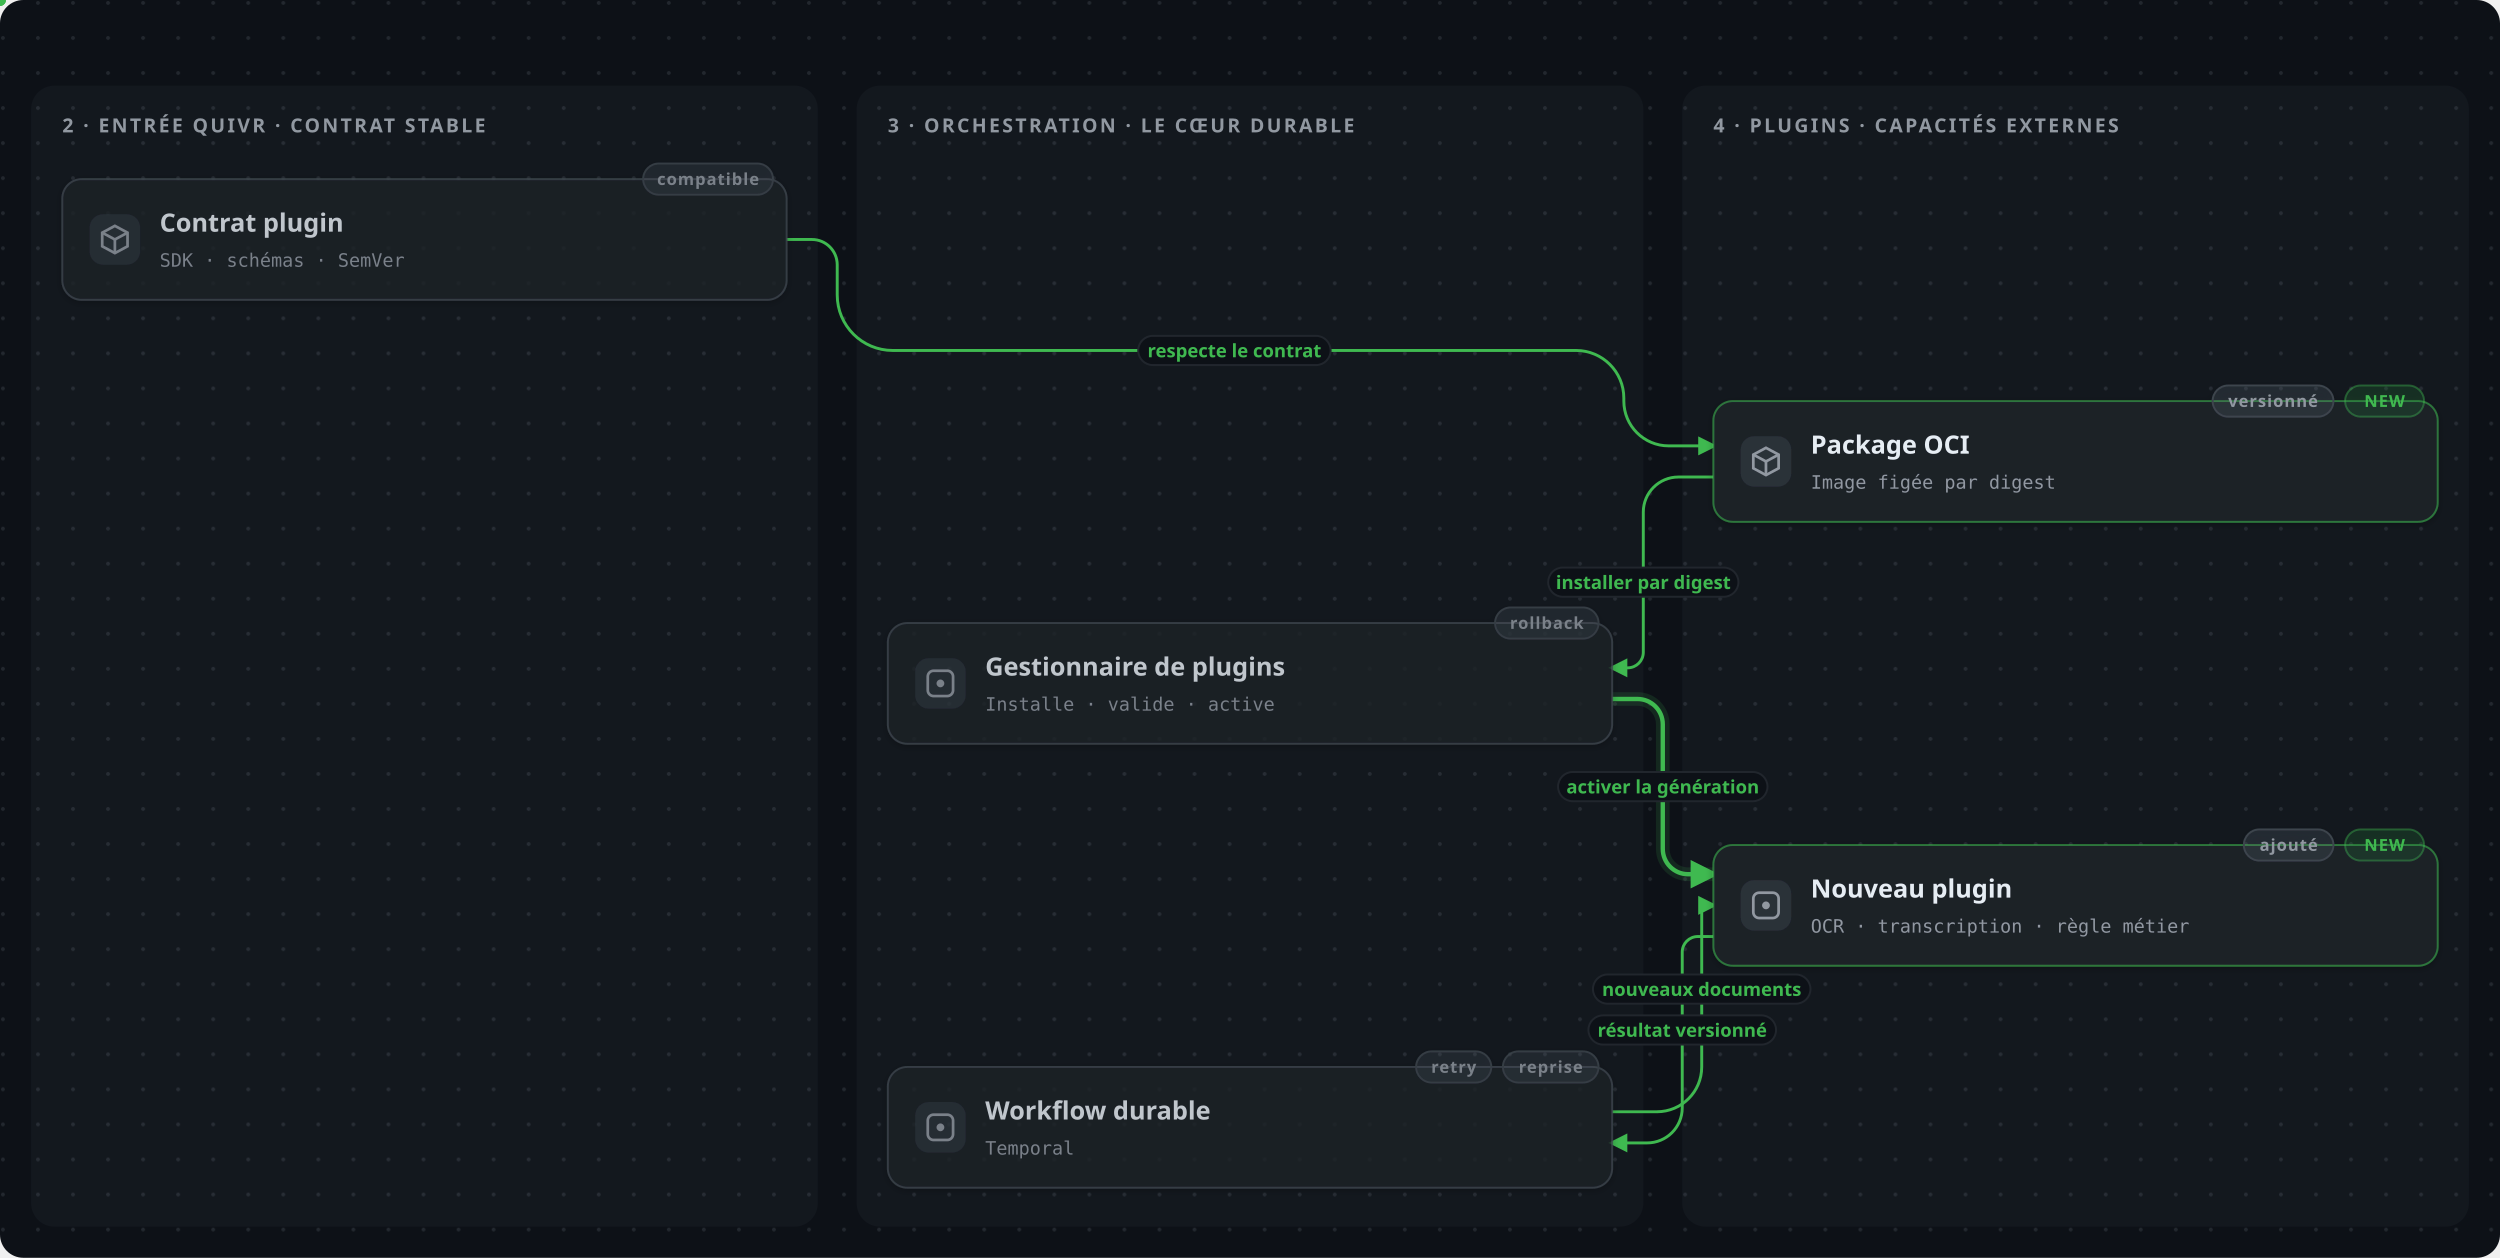
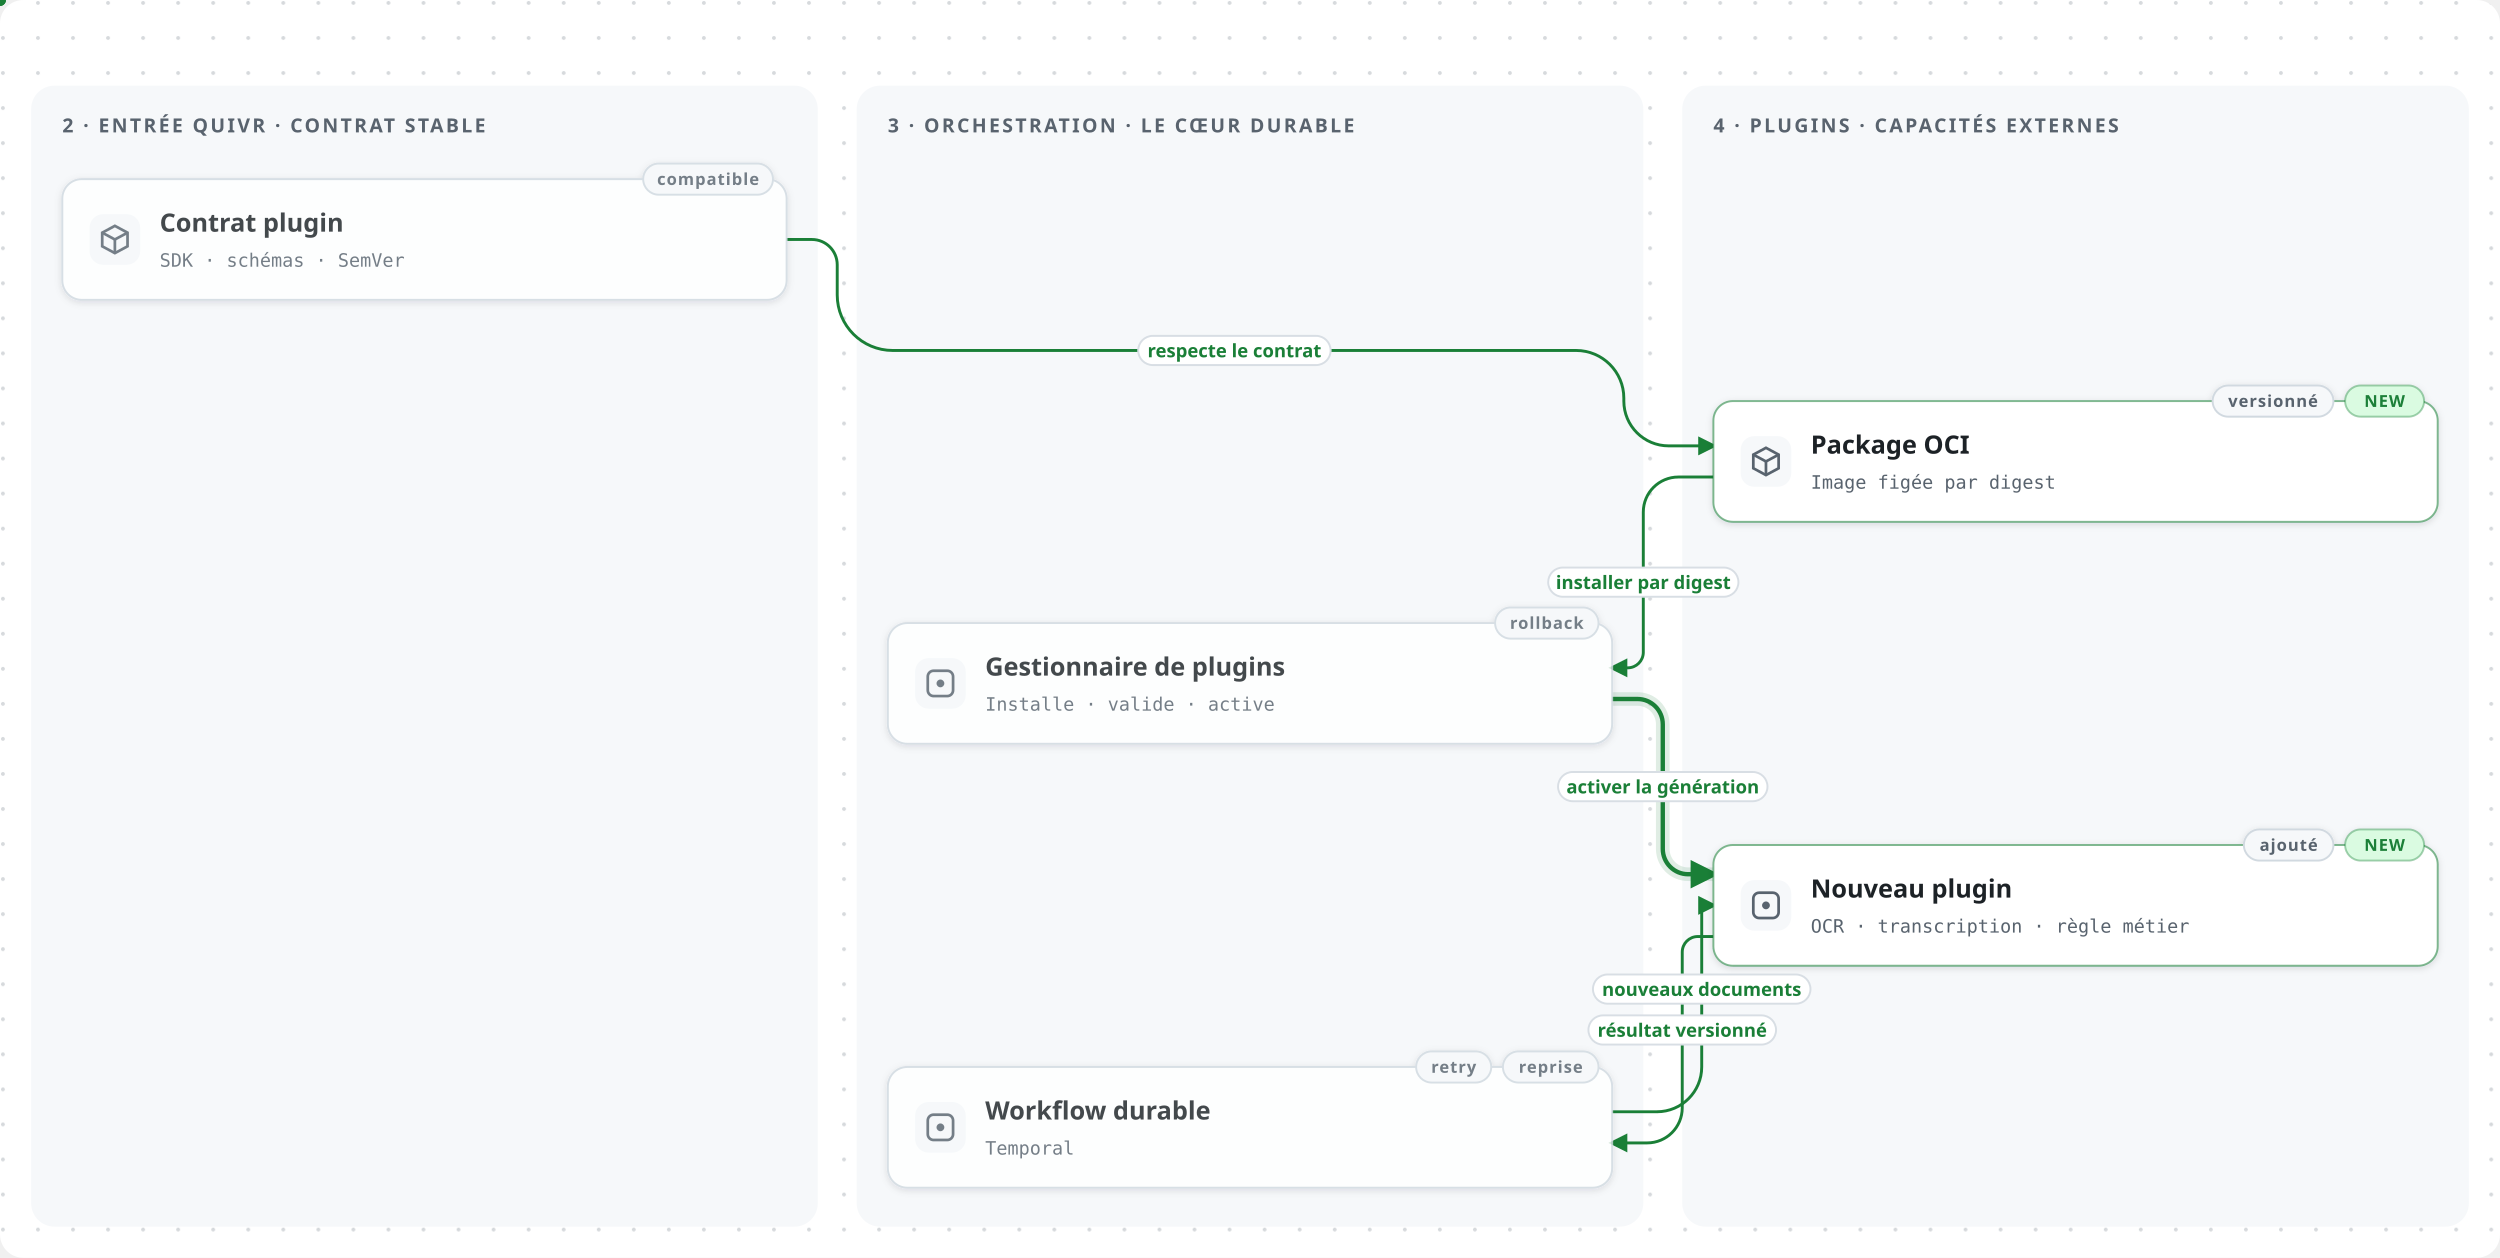
<svg xmlns="http://www.w3.org/2000/svg" viewBox="0 0 1284 646" width="1284" height="646" role="img" aria-label="2 — Ajouter un plugin sans modifier le cœur">
-   <style>text{font-family:-apple-system, BlinkMacSystemFont, "Segoe UI", "Noto Sans", Helvetica, Arial, sans-serif}.lanebox{fill:rgba(110,118,129,.07)}.lanelabel{font-size:10px;font-weight:700;letter-spacing:.12em;fill:#9198a1}.card{fill:#1c2128;stroke:#3d444d;stroke-width:1}.card-added{stroke:#3fb950;stroke-opacity:.55}.card-modified{stroke:#d29922;stroke-opacity:.5}.ghost{opacity:.55}.ghost .card{stroke:#f85149;stroke-dasharray:4 3;stroke-opacity:.6}.context{opacity:.82}.ntitle{font-weight:600;fill:#e6edf3}.strike{text-decoration:line-through}.nsub{font-size:9.5px;fill:#9198a1;font-family:ui-monospace, SFMono-Regular, "SF Mono", Menlo, Consolas, monospace}.chip{fill:rgba(110,118,129,.18)}.glyph{fill:#9198a1}.glyph-stroke{stroke:#9198a1;stroke-width:1.4;fill:none}.bdg text{font-size:8.5px;font-weight:700;letter-spacing:.06em}.bdg rect{stroke-width:1}.bdg-added rect{fill:rgba(46,160,67,.15);stroke:rgba(63,185,80,.4)}.bdg-added text{fill:#3fb950}.bdg-modified rect{fill:rgba(187,128,9,.15);stroke:rgba(210,153,34,.4)}.bdg-modified text{fill:#d29922}.bdg-removed rect{fill:rgba(248,81,73,.12);stroke:rgba(248,81,73,.4)}.bdg-removed text{fill:#f85149}.bdg-neutral rect{fill:rgba(110,118,129,.18);stroke:#3d444d}.bdg-neutral text{fill:#9198a1}.edge{fill:none;stroke-width:1.5}.edge-added{stroke:#3fb950}.edge-modified{stroke:#d29922}.edge-removed{stroke:#f85149;stroke-dasharray:5 4;opacity:.7}.edge-neutral{stroke:#6e7681}.hero{stroke-width:2.25}.faded{opacity:.45}.glow{fill:none;stroke-width:7;opacity:.14}.msg-self{font-size:11px;fill:#e6edf3}.lpill{fill:#0d1117;stroke:#21262d;stroke-width:1}.ltext{font-size:9.5px;font-weight:600;fill:#9198a1}.ltext-added{fill:#3fb950}.ltext-modified{fill:#d29922}.ltext-removed{fill:#f85149}.cardsh{filter:drop-shadow(0 1px 2px rgba(0,0,0,.28))}.lifeline{stroke:#30363d;stroke-width:1;stroke-dasharray:3 4}.actbar{fill:rgba(46,160,67,.15);stroke:rgba(63,185,80,.4)}.msg{fill:none;stroke-width:1.5}.msg-return{stroke-dasharray:4 3;opacity:.8}.msg-strong{stroke-width:2.25}</style>
+   <style>text{font-family:-apple-system, BlinkMacSystemFont, "Segoe UI", "Noto Sans", Helvetica, Arial, sans-serif}.lanebox{fill:#f6f8fa}.lanelabel{font-size:10px;font-weight:700;letter-spacing:.12em;fill:#59636e}.card{fill:#ffffff;stroke:#d1d9e0;stroke-width:1}.card-added{stroke:#1a7f37;stroke-opacity:.55}.card-modified{stroke:#9a6700;stroke-opacity:.5}.ghost{opacity:.55}.ghost .card{stroke:#d1242f;stroke-dasharray:4 3;stroke-opacity:.6}.context{opacity:.82}.ntitle{font-weight:600;fill:#1f2328}.strike{text-decoration:line-through}.nsub{font-size:9.5px;fill:#59636e;font-family:ui-monospace, SFMono-Regular, "SF Mono", Menlo, Consolas, monospace}.chip{fill:#f6f8fa}.glyph{fill:#59636e}.glyph-stroke{stroke:#59636e;stroke-width:1.4;fill:none}.bdg text{font-size:8.5px;font-weight:700;letter-spacing:.06em}.bdg rect{stroke-width:1}.bdg-added rect{fill:#dafbe1;stroke:rgba(31,136,61,.4)}.bdg-added text{fill:#1a7f37}.bdg-modified rect{fill:#fff8c5;stroke:rgba(154,103,0,.35)}.bdg-modified text{fill:#9a6700}.bdg-removed rect{fill:#ffebe9;stroke:rgba(209,36,47,.35)}.bdg-removed text{fill:#d1242f}.bdg-neutral rect{fill:#f6f8fa;stroke:#d1d9e0}.bdg-neutral text{fill:#59636e}.edge{fill:none;stroke-width:1.5}.edge-added{stroke:#1a7f37}.edge-modified{stroke:#9a6700}.edge-removed{stroke:#d1242f;stroke-dasharray:5 4;opacity:.7}.edge-neutral{stroke:#8c959f}.hero{stroke-width:2.25}.faded{opacity:.45}.glow{fill:none;stroke-width:7;opacity:.14}.msg-self{font-size:11px;fill:#1f2328}.lpill{fill:#ffffff;stroke:#d8dee4;stroke-width:1}.ltext{font-size:9.5px;font-weight:600;fill:#59636e}.ltext-added{fill:#1a7f37}.ltext-modified{fill:#9a6700}.ltext-removed{fill:#d1242f}.cardsh{filter:drop-shadow(0 1px 2px rgba(31,35,40,.14))}.lifeline{stroke:#d1d9e0;stroke-width:1;stroke-dasharray:3 4}.actbar{fill:#dafbe1;stroke:rgba(31,136,61,.4)}.msg{fill:none;stroke-width:1.5}.msg-return{stroke-dasharray:4 3;opacity:.8}.msg-strong{stroke-width:2.25}</style>
  <defs>
    <pattern id="dots" width="18" height="18" patternUnits="userSpaceOnUse">
-       <circle cx="1.5" cy="1.5" r="1" fill="rgba(110,118,129,.22)" />
+       <circle cx="1.5" cy="1.5" r="1" fill="rgba(140,149,159,.35)" />
    </pattern>
    <marker id="mk-added" viewBox="0 0 10 10" refX="8" refY="5" markerWidth="6.5" markerHeight="6.5" orient="auto-start-reverse">
-       <path d="M0,0 L10,5 L0,10 z" fill="#3fb950" />
+       <path d="M0,0 L10,5 L0,10 z" fill="#1a7f37" />
    </marker>
    <marker id="mko-added" viewBox="0 0 10 10" refX="10" refY="5" markerWidth="6.5" markerHeight="6.5" orient="auto-start-reverse">
-       <path d="M2,1 L10,5 L2,9" fill="none" stroke="#3fb950" stroke-width="1.6" stroke-linecap="round" stroke-linejoin="round" />
+       <path d="M2,1 L10,5 L2,9" fill="none" stroke="#1a7f37" stroke-width="1.6" stroke-linecap="round" stroke-linejoin="round" />
    </marker>
    <marker id="mk-modified" viewBox="0 0 10 10" refX="8" refY="5" markerWidth="6.5" markerHeight="6.5" orient="auto-start-reverse">
-       <path d="M0,0 L10,5 L0,10 z" fill="#d29922" />
+       <path d="M0,0 L10,5 L0,10 z" fill="#9a6700" />
    </marker>
    <marker id="mko-modified" viewBox="0 0 10 10" refX="10" refY="5" markerWidth="6.5" markerHeight="6.5" orient="auto-start-reverse">
-       <path d="M2,1 L10,5 L2,9" fill="none" stroke="#d29922" stroke-width="1.6" stroke-linecap="round" stroke-linejoin="round" />
+       <path d="M2,1 L10,5 L2,9" fill="none" stroke="#9a6700" stroke-width="1.6" stroke-linecap="round" stroke-linejoin="round" />
    </marker>
    <marker id="mk-removed" viewBox="0 0 10 10" refX="8" refY="5" markerWidth="6.5" markerHeight="6.5" orient="auto-start-reverse">
-       <path d="M0,0 L10,5 L0,10 z" fill="#f85149" />
+       <path d="M0,0 L10,5 L0,10 z" fill="#d1242f" />
    </marker>
    <marker id="mko-removed" viewBox="0 0 10 10" refX="10" refY="5" markerWidth="6.5" markerHeight="6.5" orient="auto-start-reverse">
-       <path d="M2,1 L10,5 L2,9" fill="none" stroke="#f85149" stroke-width="1.6" stroke-linecap="round" stroke-linejoin="round" />
+       <path d="M2,1 L10,5 L2,9" fill="none" stroke="#d1242f" stroke-width="1.6" stroke-linecap="round" stroke-linejoin="round" />
    </marker>
    <marker id="mk-neutral" viewBox="0 0 10 10" refX="8" refY="5" markerWidth="6.5" markerHeight="6.5" orient="auto-start-reverse">
-       <path d="M0,0 L10,5 L0,10 z" fill="#6e7681" />
+       <path d="M0,0 L10,5 L0,10 z" fill="#8c959f" />
    </marker>
    <marker id="mko-neutral" viewBox="0 0 10 10" refX="10" refY="5" markerWidth="6.5" markerHeight="6.5" orient="auto-start-reverse">
-       <path d="M2,1 L10,5 L2,9" fill="none" stroke="#6e7681" stroke-width="1.6" stroke-linecap="round" stroke-linejoin="round" />
+       <path d="M2,1 L10,5 L2,9" fill="none" stroke="#8c959f" stroke-width="1.6" stroke-linecap="round" stroke-linejoin="round" />
    </marker>
  </defs>
-   <rect x="0" y="0" width="1284" height="646" rx="12" fill="#0d1117" />
+   <rect x="0" y="0" width="1284" height="646" rx="12" fill="#ffffff" />
  <rect x="0" y="0" width="1284" height="646" rx="12" fill="url(#dots)" />
  <g>
    <rect class="lanebox" x="16" y="44" width="404" height="586" rx="12" />
    <text class="lanelabel" x="32" y="68">2 · ENTRÉE QUIVR · CONTRAT STABLE</text>
    <rect class="lanebox" x="440" y="44" width="404" height="586" rx="12" />
    <text class="lanelabel" x="456" y="68">3 · ORCHESTRATION · LE CŒUR DURABLE</text>
    <rect class="lanebox" x="864" y="44" width="404" height="586" rx="12" />
    <text class="lanelabel" x="880" y="68">4 · PLUGINS · CAPACITÉS EXTERNES</text>
  </g>
  <g>
    <path class="edge edge-added" d="M404,123 L417,123 C424.18,123 430,128.82 430,136 L430,151.5 C430,167.24 442.76,180 458.5,180 L809.5,180 C823.03,180 834,190.97 834,204.5 L834,206 C834,218.7 844.3,229 857,229 L880,229" marker-end="url(#mk-added)" />
-     <circle r="2.6" fill="#3fb950">
+     <circle r="2.6" fill="#1a7f37">
      <animateMotion dur="1.6s" repeatCount="indefinite" path="M404,123 L417,123 C424.18,123 430,128.82 430,136 L430,151.5 C430,167.24 442.76,180 458.5,180 L809.5,180 C823.03,180 834,190.97 834,204.5 L834,206 C834,218.7 844.3,229 857,229 L880,229" />
    </circle>
    <path class="edge edge-added" d="M880,245 L862,245 C852.06,245 844,253.06 844,263 L844,335 C844,339.42 840.42,343 836,343 L828,343" marker-end="url(#mk-added)" />
-     <circle r="2.6" fill="#3fb950">
+     <circle r="2.6" fill="#1a7f37">
      <animateMotion dur="1.6s" repeatCount="indefinite" path="M880,245 L862,245 C852.06,245 844,253.06 844,263 L844,335 C844,339.42 840.42,343 836,343 L828,343" />
    </circle>
-     <path class="glow" stroke="#3fb950" d="M828,359 L841,359 C848.18,359 854,364.82 854,372 L854,436 C854,443.18 859.82,449 867,449 L880,449" />
+     <path class="glow" stroke="#1a7f37" d="M828,359 L841,359 C848.18,359 854,364.82 854,372 L854,436 C854,443.18 859.82,449 867,449 L880,449" />
    <path class="edge edge-added hero" d="M828,359 L841,359 C848.18,359 854,364.82 854,372 L854,436 C854,443.18 859.82,449 867,449 L880,449" marker-end="url(#mk-added)" />
-     <circle r="3" fill="#3fb950">
+     <circle r="3" fill="#1a7f37">
      <animateMotion dur="2.1s" repeatCount="indefinite" path="M828,359 L841,359 C848.18,359 854,364.82 854,372 L854,436 C854,443.18 859.82,449 867,449 L880,449" />
    </circle>
-     <circle r="3" fill="#3fb950">
+     <circle r="3" fill="#1a7f37">
      <animateMotion dur="2.1s" begin="-1.4s" repeatCount="indefinite" path="M828,359 L841,359 C848.18,359 854,364.82 854,372 L854,436 C854,443.18 859.82,449 867,449 L880,449" />
    </circle>
-     <circle r="3" fill="#3fb950">
+     <circle r="3" fill="#1a7f37">
      <animateMotion dur="2.1s" begin="-0.7s" repeatCount="indefinite" path="M828,359 L841,359 C848.18,359 854,364.82 854,372 L854,436 C854,443.18 859.82,449 867,449 L880,449" />
    </circle>
    <path class="edge edge-added" d="M828,571 L851,571 C863.7,571 874,560.7 874,548 L874,468 C874,466.34 875.34,465 877,465 L880,465" marker-end="url(#mk-added)" />
-     <circle r="2.6" fill="#3fb950">
+     <circle r="2.6" fill="#1a7f37">
      <animateMotion dur="1.6s" repeatCount="indefinite" path="M828,571 L851,571 C863.7,571 874,560.7 874,548 L874,468 C874,466.34 875.34,465 877,465 L880,465" />
    </circle>
    <path class="edge edge-added" d="M880,481 L872,481 C867.58,481 864,484.58 864,489 L864,569 C864,578.94 855.94,587 846,587 L828,587" marker-end="url(#mk-added)" />
-     <circle r="2.6" fill="#3fb950">
+     <circle r="2.6" fill="#1a7f37">
      <animateMotion dur="1.6s" repeatCount="indefinite" path="M880,481 L872,481 C867.58,481 864,484.58 864,489 L864,569 C864,578.94 855.94,587 846,587 L828,587" />
    </circle>
  </g>
  <g>
    <g class="cardsh context">
      <rect class="card" x="32" y="92" width="372" height="62" rx="10" />
      <rect class="chip" x="46" y="110" width="26" height="26" rx="7" />
      <g>
        <path class="glyph-stroke" d="M59,116 l6.5,3.5 v7 l-6.5,3.5 l-6.5,-3.5 v-7 Z" />
        <path class="glyph-stroke" d="M52.5,119.5 l6.5,3.5 l6.5,-3.5" />
        <path class="glyph-stroke" d="M59,123 v7" />
      </g>
      <text class="ntitle" x="82" y="119" font-size="13">Contrat plugin</text>
      <text class="nsub" x="82" y="137">SDK · schémas · SemVer</text>
      <g class="bdg bdg-neutral">
        <rect x="330.34" y="84" width="66.66" height="16" rx="8" />
        <text x="363.67" y="95" text-anchor="middle">compatible</text>
      </g>
    </g>
    <g class="cardsh context">
      <rect class="card" x="456" y="320" width="372" height="62" rx="10" />
      <rect class="chip" x="470" y="338" width="26" height="26" rx="7" />
      <g>
        <rect class="glyph-stroke" x="476.5" y="344.5" width="13" height="13" rx="3" />
        <circle class="glyph" cx="483" cy="351" r="2" />
      </g>
      <text class="ntitle" x="506" y="347" font-size="13">Gestionnaire de plugins</text>
      <text class="nsub" x="506" y="365">Installe · valide · active</text>
      <g class="bdg bdg-neutral">
        <rect x="767.88" y="312" width="53.12" height="16" rx="8" />
        <text x="794.44" y="323" text-anchor="middle">rollback</text>
      </g>
    </g>
    <g class="cardsh context">
      <rect class="card" x="456" y="548" width="372" height="62" rx="10" />
      <rect class="chip" x="470" y="566" width="26" height="26" rx="7" />
      <g>
        <rect class="glyph-stroke" x="476.5" y="572.5" width="13" height="13" rx="3" />
        <circle class="glyph" cx="483" cy="579" r="2" />
      </g>
      <text class="ntitle" x="506" y="575" font-size="13">Workflow durable</text>
      <text class="nsub" x="506" y="593">Temporal</text>
      <g class="bdg bdg-neutral">
        <rect x="727.33" y="540" width="38.57" height="16" rx="8" />
        <text x="746.62" y="551" text-anchor="middle">retry</text>
      </g>
      <g class="bdg bdg-neutral">
        <rect x="771.9" y="540" width="49.1" height="16" rx="8" />
        <text x="796.45" y="551" text-anchor="middle">reprise</text>
      </g>
    </g>
    <g class="cardsh">
      <rect class="card card-added" x="880" y="206" width="372" height="62" rx="10" />
      <rect class="chip" x="894" y="224" width="26" height="26" rx="7" />
      <g>
        <path class="glyph-stroke" d="M907,230 l6.5,3.5 v7 l-6.5,3.5 l-6.5,-3.5 v-7 Z" />
        <path class="glyph-stroke" d="M900.5,233.5 l6.5,3.5 l6.5,-3.5" />
        <path class="glyph-stroke" d="M907,237 v7" />
      </g>
      <text class="ntitle" x="930" y="233" font-size="13">Package OCI</text>
      <text class="nsub" x="930" y="251">Image figée par digest</text>
      <g class="bdg bdg-neutral">
        <rect x="1136.41" y="198" width="62.04" height="16" rx="8" />
        <text x="1167.43" y="209" text-anchor="middle">versionné</text>
      </g>
      <g class="bdg bdg-added">
        <rect x="1204.45" y="198" width="40.55" height="16" rx="8" />
        <text x="1224.73" y="209" text-anchor="middle">NEW</text>
      </g>
    </g>
    <g class="cardsh">
      <rect class="card card-added" x="880" y="434" width="372" height="62" rx="10" />
      <rect class="chip" x="894" y="452" width="26" height="26" rx="7" />
      <g>
        <rect class="glyph-stroke" x="900.5" y="458.5" width="13" height="13" rx="3" />
        <circle class="glyph" cx="907" cy="465" r="2" />
      </g>
      <text class="ntitle" x="930" y="461" font-size="13">Nouveau plugin</text>
      <text class="nsub" x="930" y="479">OCR · transcription · règle métier</text>
      <g class="bdg bdg-neutral">
        <rect x="1152.45" y="426" width="46" height="16" rx="8" />
        <text x="1175.45" y="437" text-anchor="middle">ajouté</text>
      </g>
      <g class="bdg bdg-added">
        <rect x="1204.45" y="426" width="40.55" height="16" rx="8" />
        <text x="1224.73" y="437" text-anchor="middle">NEW</text>
      </g>
    </g>
  </g>
  <g>
    <g>
      <rect class="lpill" x="584.58" y="172.5" width="98.84" height="15" rx="7.5" />
      <text class="ltext ltext-added" x="634" y="183.5" text-anchor="middle">respecte le contrat</text>
    </g>
    <g>
      <rect class="lpill" x="795.15" y="291.5" width="97.71" height="15" rx="7.5" />
      <text class="ltext ltext-added" x="844" y="302.5" text-anchor="middle">installer par digest</text>
    </g>
    <g>
      <rect class="lpill" x="800.22" y="396.5" width="107.56" height="15" rx="7.5" />
      <text class="ltext ltext-added" x="854" y="407.5" text-anchor="middle">activer la génération</text>
    </g>
    <g>
      <rect class="lpill" x="818.14" y="500.5" width="111.72" height="15" rx="7.5" />
      <text class="ltext ltext-added" x="874" y="511.5" text-anchor="middle">nouveaux documents</text>
    </g>
    <g>
      <rect class="lpill" x="815.82" y="521.5" width="96.36" height="15" rx="7.5" />
      <text class="ltext ltext-added" x="864" y="532.5" text-anchor="middle">résultat versionné</text>
    </g>
  </g>
</svg>
